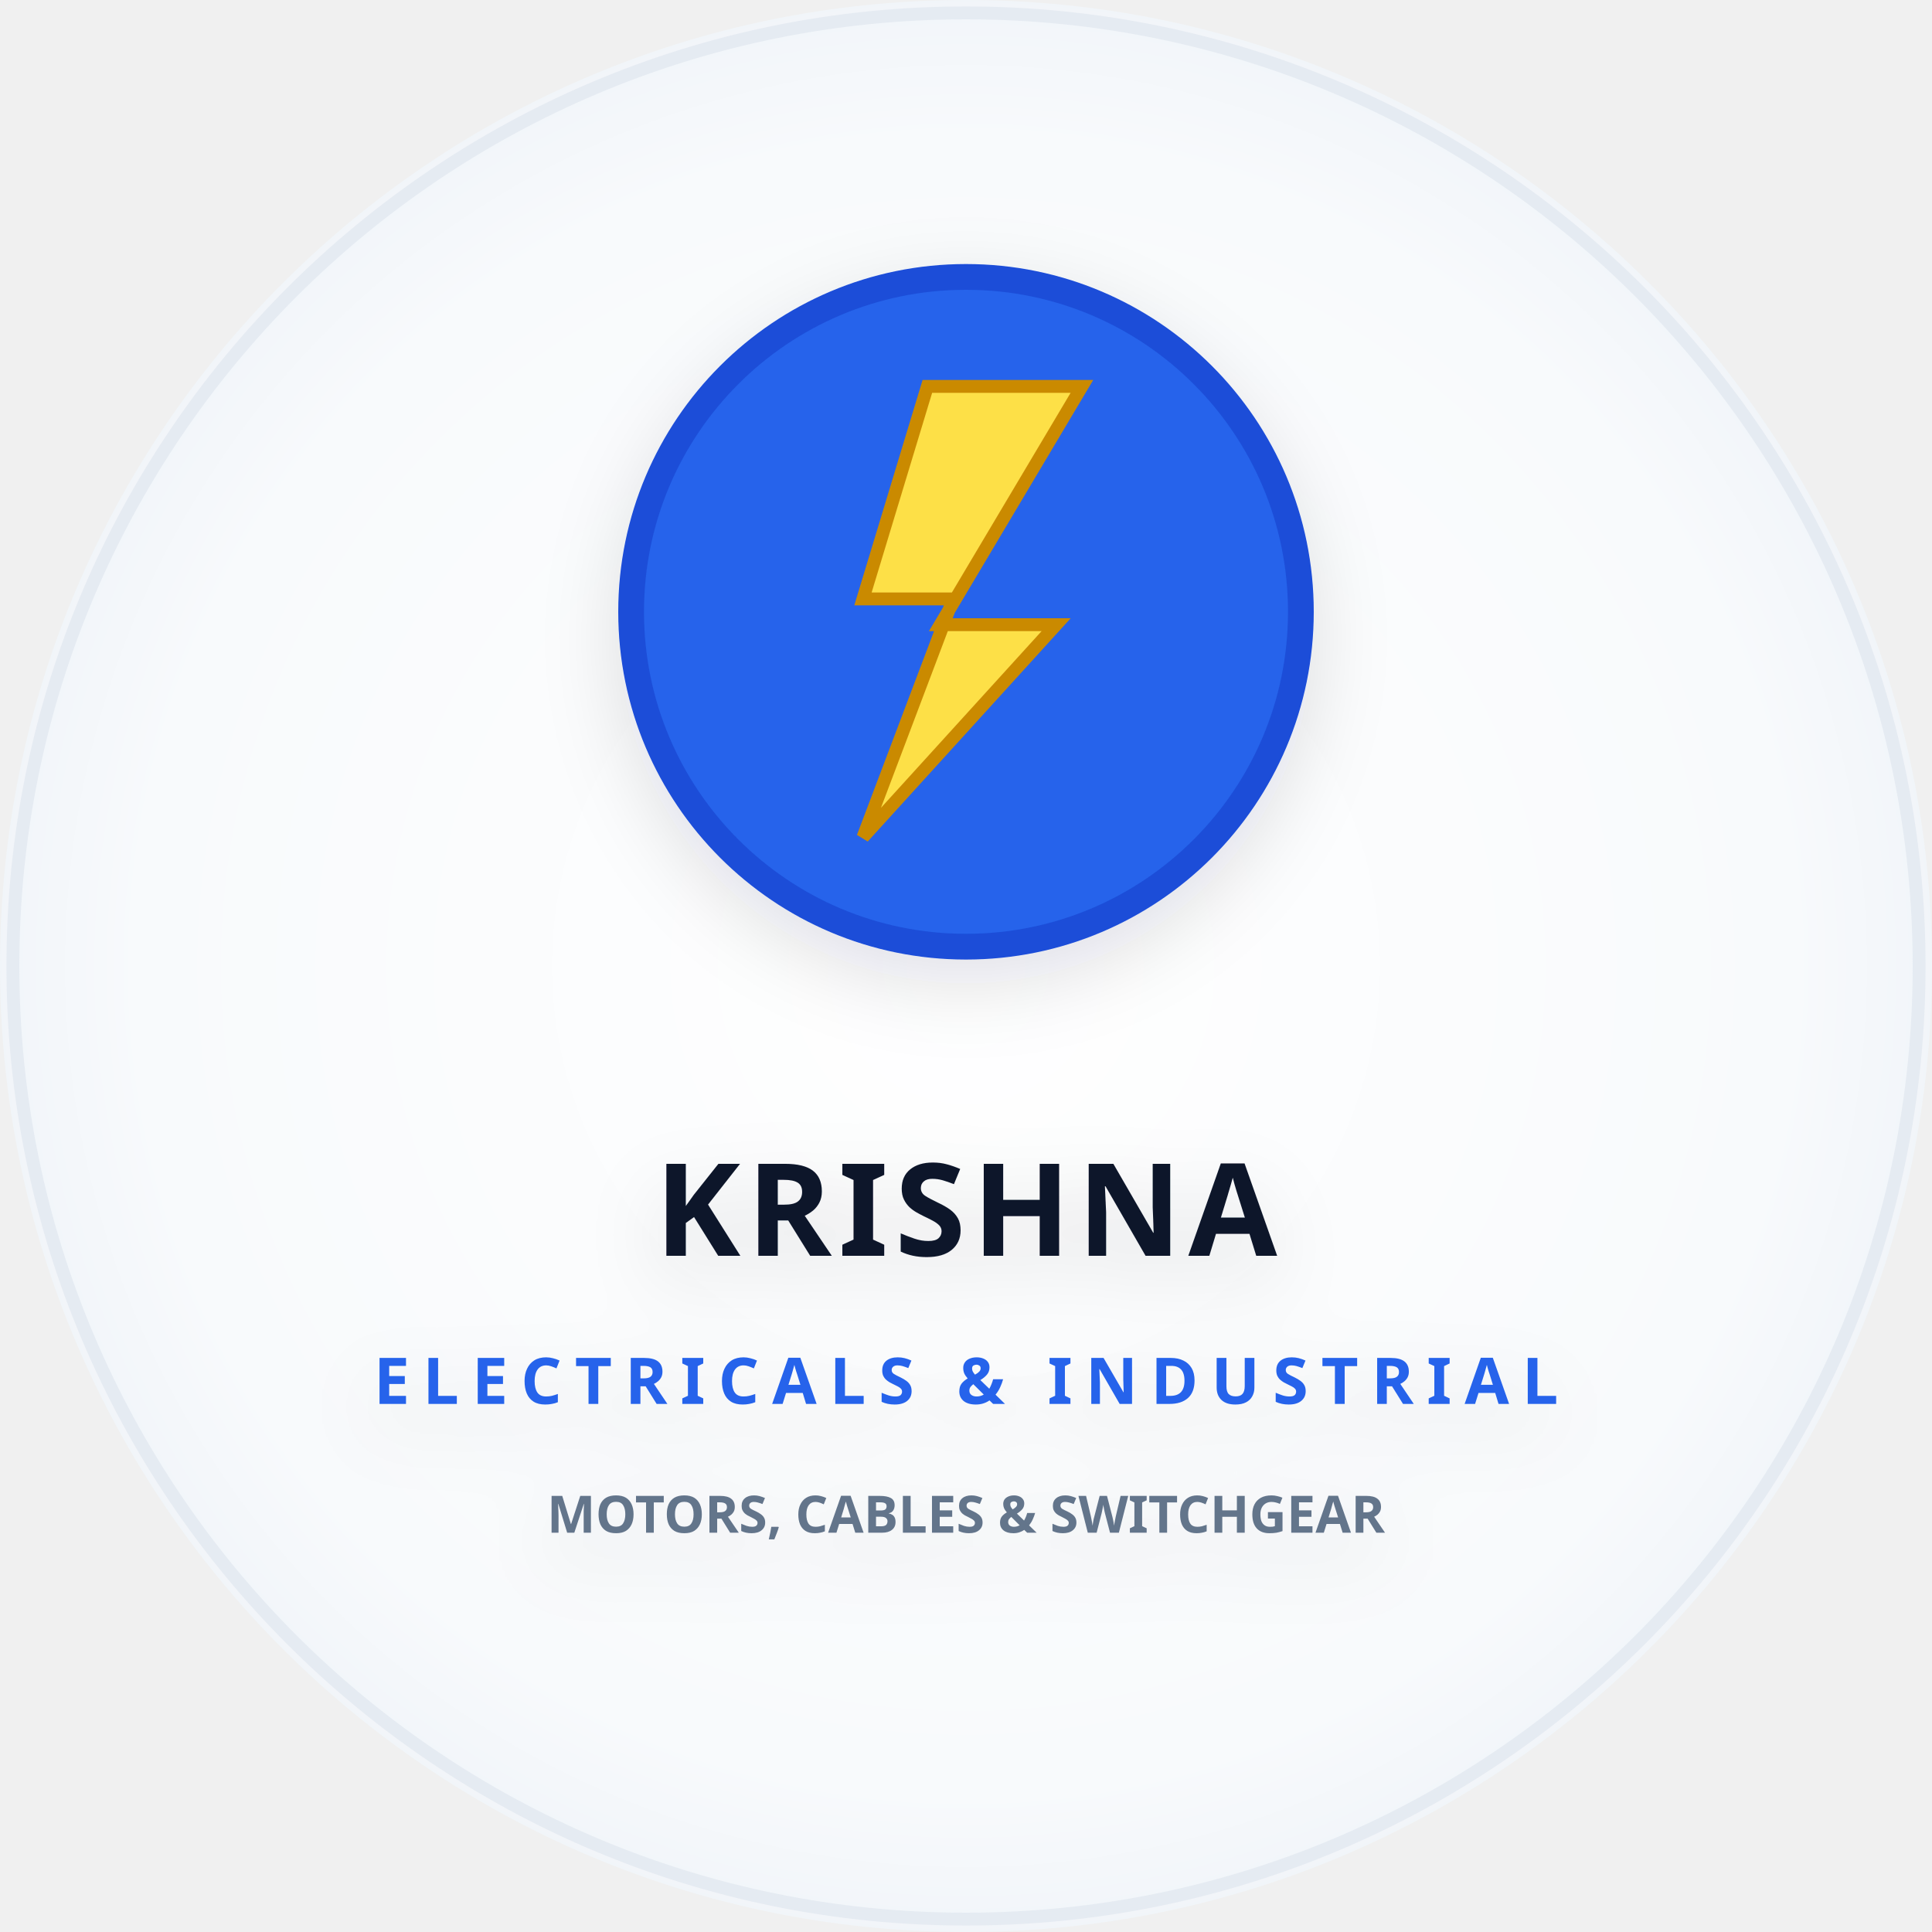
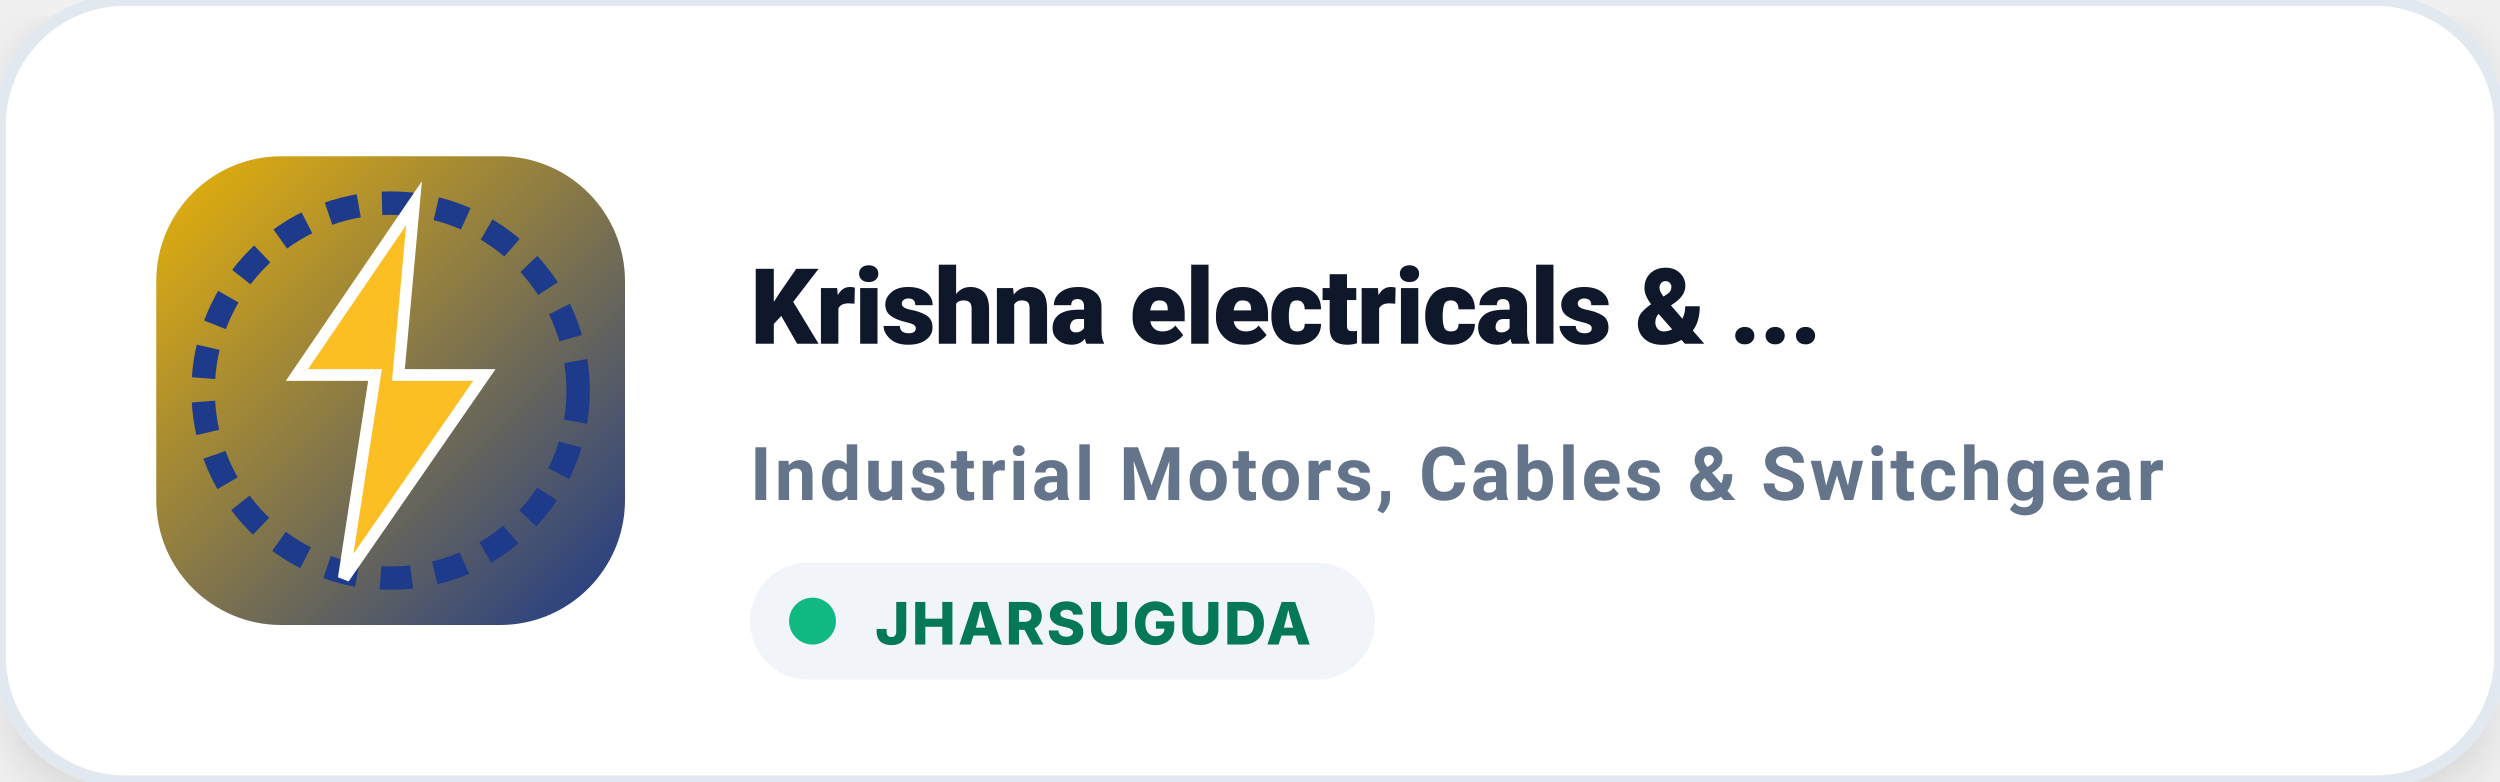
- <svg xmlns="http://www.w3.org/2000/svg" viewBox="0 0 300 300" width="300" height="300">
+ <svg xmlns="http://www.w3.org/2000/svg" viewBox="0 0 320 100" width="320" height="100">
  <defs>
-     <radialGradient id="logoBgGrad" cx="50%" cy="50%" r="50%">
-       <stop offset="0%" stop-color="#ffffff" />
-       <stop offset="85%" stop-color="#f8fafc" />
-       <stop offset="100%" stop-color="#f1f5f9" />
-     </radialGradient>
-     <linearGradient id="goldGrad" x1="0%" y1="0%" x2="100%" y2="100%">
-       <stop offset="0%" stop-color="#fde047" />
-       <stop offset="50%" stop-color="#eab308" />
-       <stop offset="100%" stop-color="#ca8a04" />
+     <linearGradient id="grad" x1="0%" y1="0%" x2="100%" y2="100%">
+       <stop offset="0%" stop-color="#eab308" />
+       <stop offset="100%" stop-color="#1e3a8a" />
    </linearGradient>
-     <linearGradient id="vedantaGrad" x1="0%" y1="0%" x2="100%" y2="100%">
-       <stop offset="0%" stop-color="#002b49" />
-       <stop offset="100%" stop-color="#005a9c" />
-     </linearGradient>
-     <linearGradient id="jswGrad" x1="0%" y1="0%" x2="100%" y2="100%">
-       <stop offset="0%" stop-color="#003366" />
-       <stop offset="100%" stop-color="#001a33" />
-     </linearGradient>
-     <linearGradient id="chromeMetal" x1="0%" y1="0%" x2="100%" y2="100%">
-       <stop offset="0%" stop-color="#f8fafc" />
-       <stop offset="40%" stop-color="#cbd5e1" />
-       <stop offset="70%" stop-color="#ffffff" />
-       <stop offset="100%" stop-color="#94a3b8" />
-     </linearGradient>
-     <filter id="logoShadow" x="-20%" y="-20%" width="140%" height="140%">
-       <feDropShadow dx="0" dy="4" stdDeviation="6" flood-color="#0f172a" flood-opacity="0.12" />
+     <filter id="shadow" x="-10%" y="-10%" width="120%" height="120%">
+       <feDropShadow dx="0" dy="2" stdDeviation="3" flood-opacity="0.12" />
    </filter>
  </defs>
-   <rect width="300" height="300" rx="150" fill="url(#logoBgGrad)" />
-   <circle cx="150" cy="150" r="148" fill="none" stroke="#e2e8f0" stroke-width="2" opacity="0.8" />
-   <g filter="url(#logoShadow)">
-     <g transform="translate(150, 95)">
-       <circle cx="0" cy="0" r="52" fill="#2563eb" stroke="#1d4ed8" stroke-width="4" />
-       <polygon points="-6,-35 18,-35 -4,2 14,2 -16,35 -2,-2 -16,-2" fill="#fde047" stroke="#ca8a04" stroke-width="2" />
-     </g>
-     <text x="150" y="195" font-family="sans-serif" font-size="20" font-weight="900" fill="#0f172a" text-anchor="middle" letter-spacing="1">KRISHNA</text>
-     <text x="150" y="218" font-family="sans-serif" font-size="10" font-weight="800" fill="#2563eb" text-anchor="middle" letter-spacing="2">ELECTRICALS &amp; INDUSTRIAL</text>
-     <text x="150" y="238" font-family="sans-serif" font-size="8" font-weight="700" fill="#64748b" text-anchor="middle">MOTORS, CABLES &amp; SWITCHGEAR</text>
+   <rect width="320" height="100" rx="16" fill="#ffffff" stroke="#e2e8f0" stroke-width="1.5" filter="url(#shadow)" />
+   <g>
+     <rect x="20" y="20" width="60" height="60" rx="16" fill="url(#grad)" />
+     <circle cx="50" cy="50" r="24" fill="none" stroke="#1e3a8a" stroke-width="3" stroke-dasharray="4,3" />
+     <polygon points="53,26 38,48 48,48 44,74 62,48 51,48" fill="#fbbf24" stroke="#ffffff" stroke-width="1.5" />
+   </g>
+   <text x="96" y="44" font-family="-apple-system, BlinkMacSystemFont, 'Segoe UI', Roboto, 'Noto Sans', sans-serif" font-size="13.5" font-weight="800" fill="#0f172a" letter-spacing="-0.2px">
+     Krishna electricals &amp; ...
+   </text>
+   <text x="96" y="64" font-family="-apple-system, BlinkMacSystemFont, 'Segoe UI', Roboto, 'Noto Sans', sans-serif" font-size="9.5" font-weight="600" fill="#64748b" letter-spacing="0.4px">
+     Industrial Motors, Cables &amp; Switchgear
+   </text>
+   <g transform="translate(96, 72)">
+     <rect width="80" height="15" rx="7.5" fill="#f1f5f9" />
+     <circle cx="8" cy="7.5" r="3" fill="#10b981" />
+     <text x="16" y="10.5" font-family="-apple-system, BlinkMacSystemFont, sans-serif" font-size="7.5" font-weight="800" fill="#047857" letter-spacing="0.3px">JHARSUGUDA</text>
  </g>
</svg>
